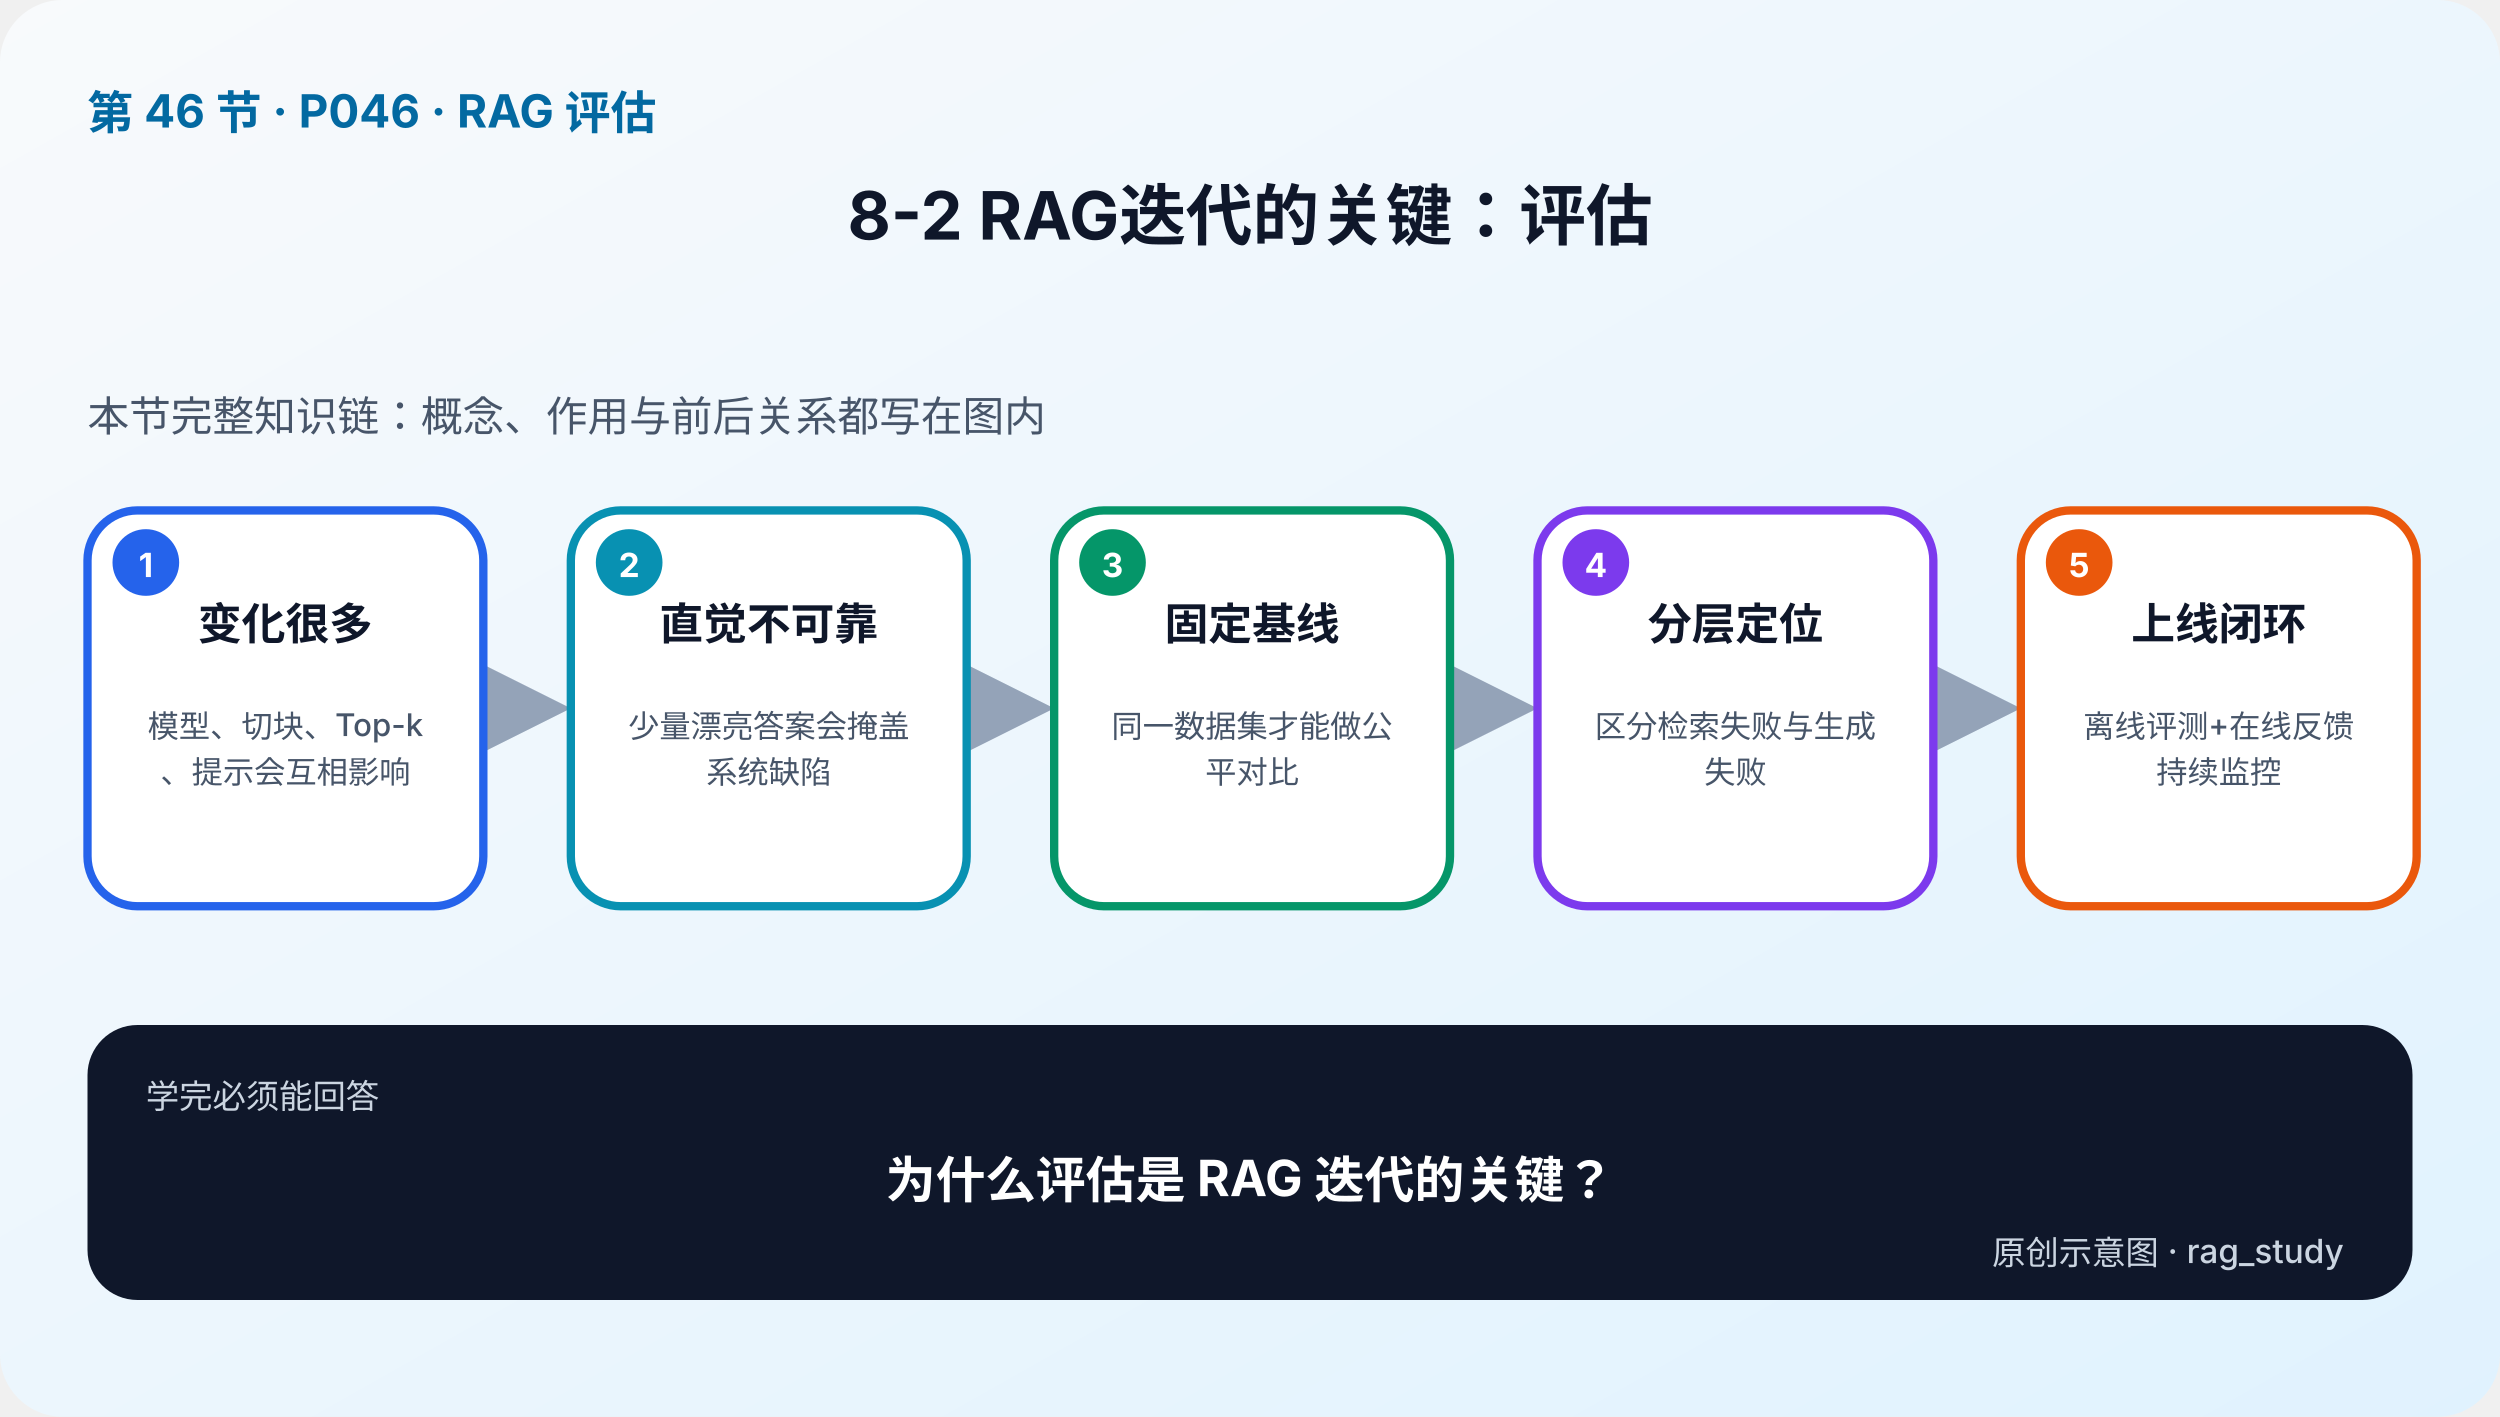
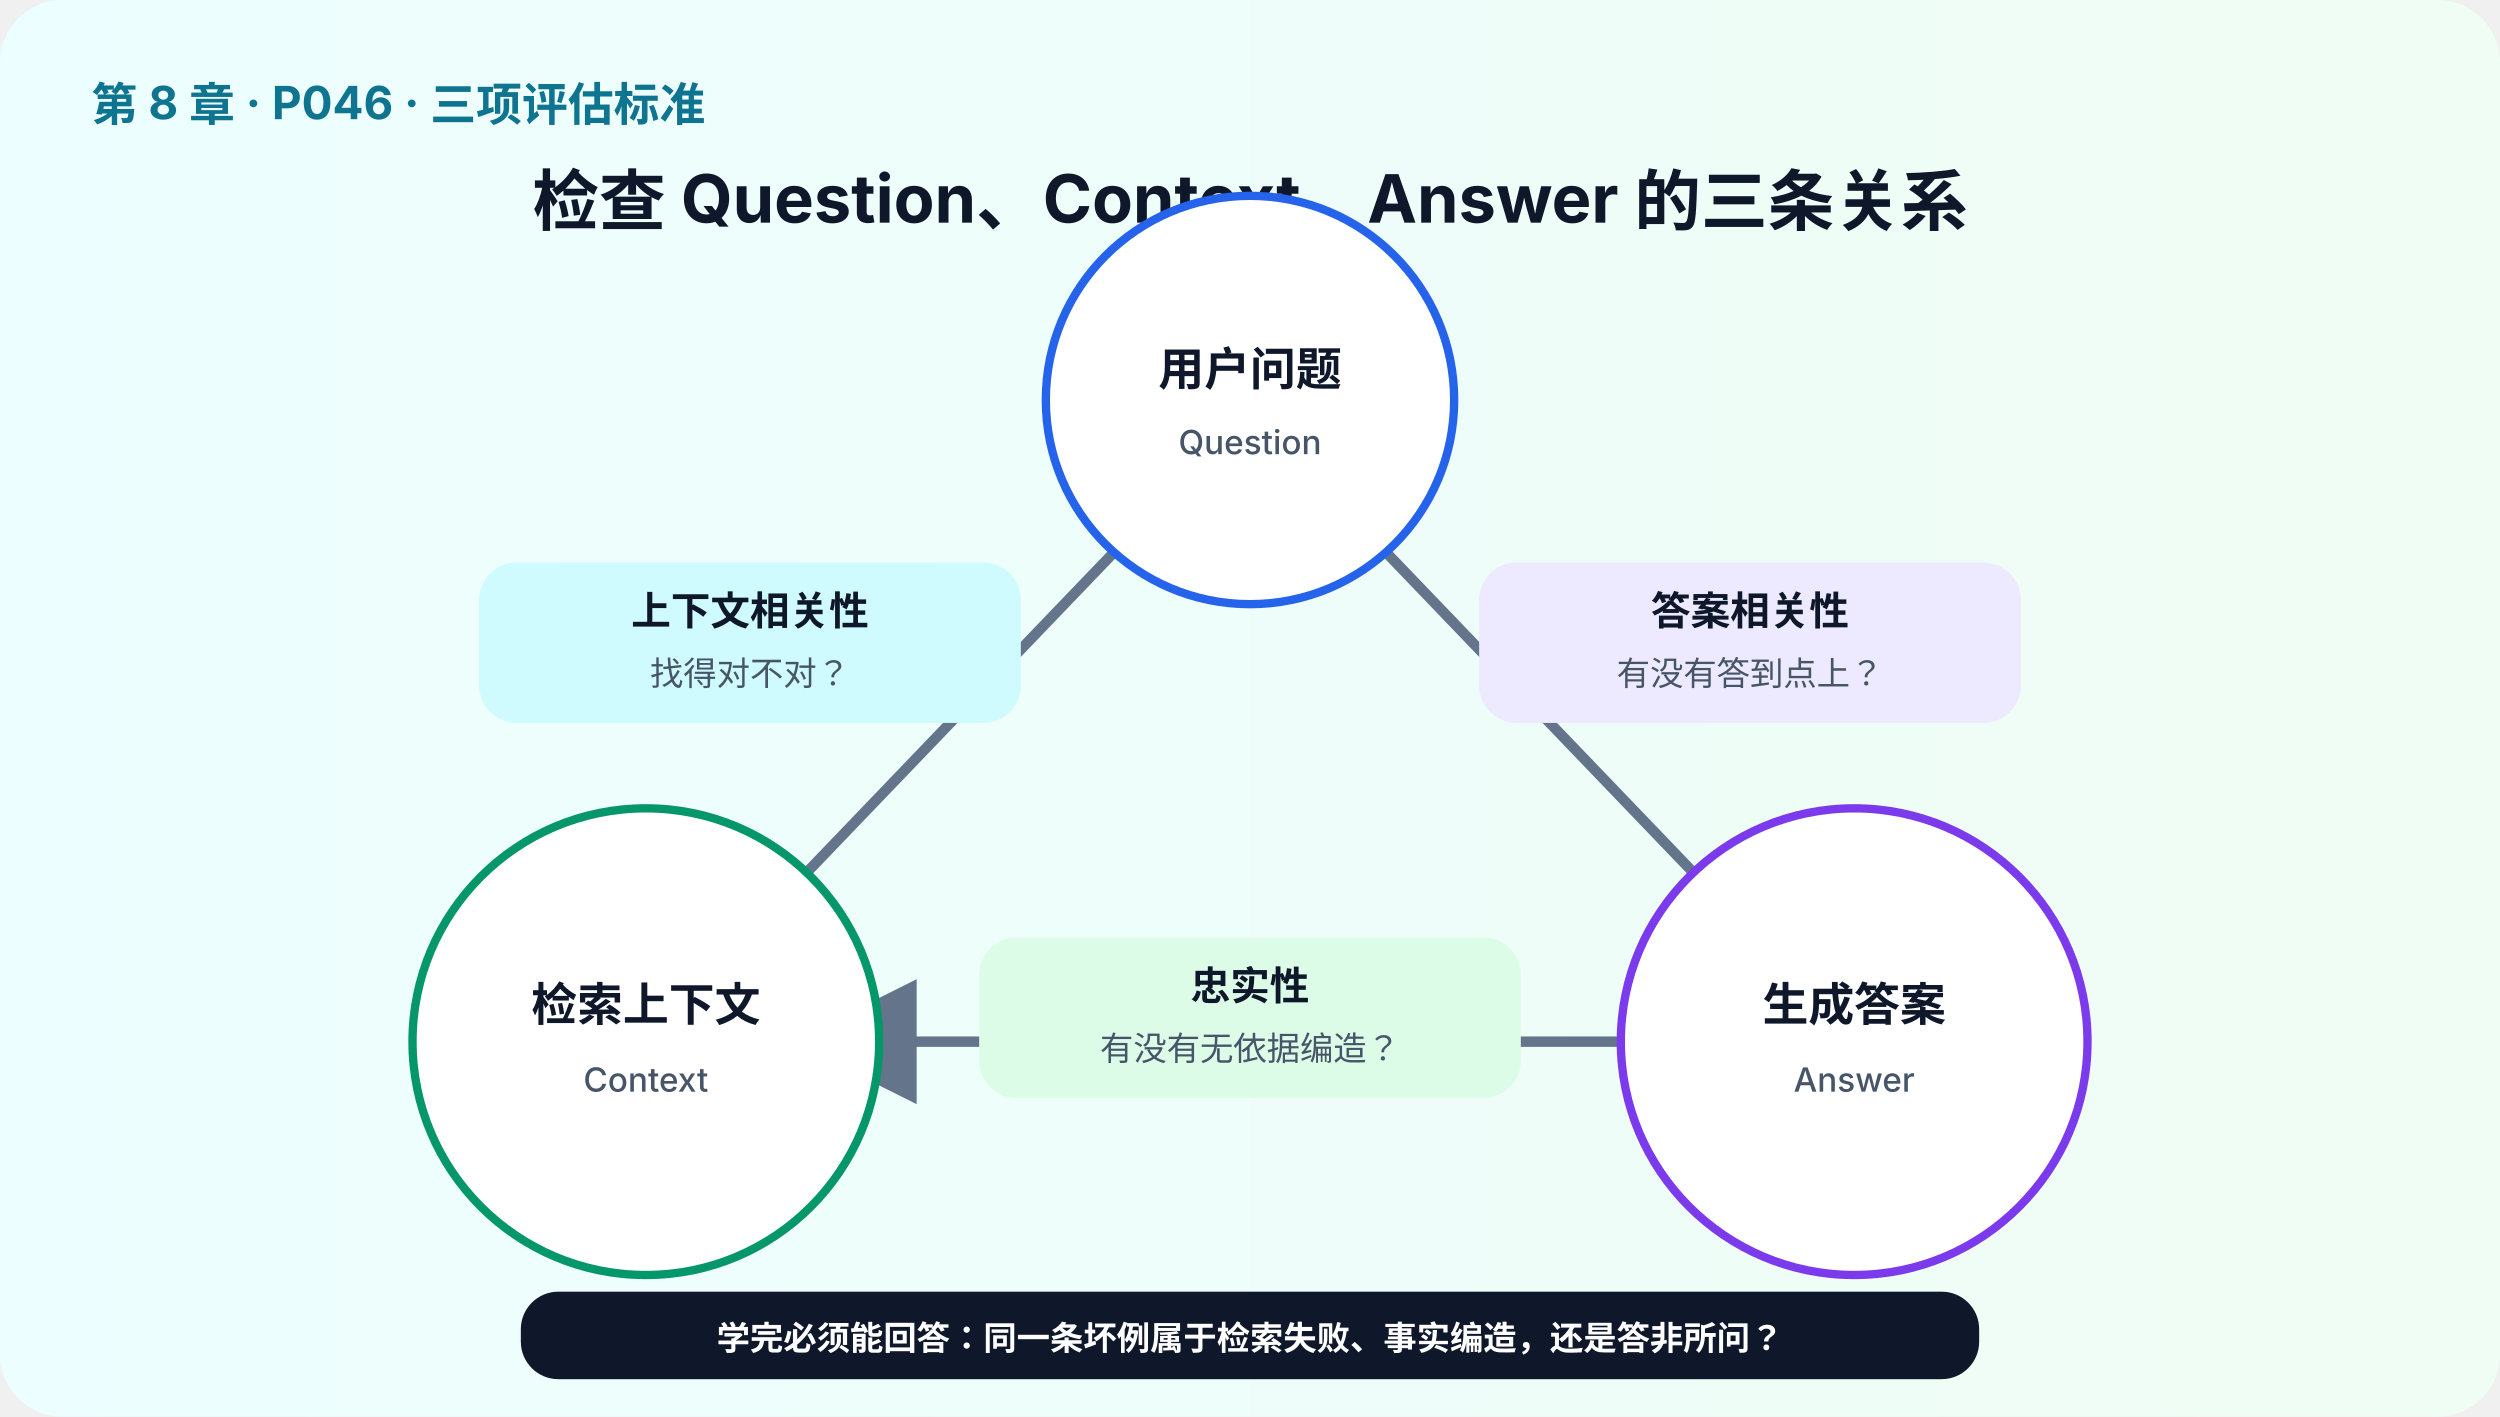
<svg xmlns="http://www.w3.org/2000/svg" role="img" width="1200" height="680" viewBox="0 0 1200 680">
  <defs>
-     <linearGradient id="bg" x1="0" x2="1" y1="0" y2="1">
-       <stop offset="0" stop-color="#f8fafc" />
-       <stop offset="1" stop-color="#e0f2fe" />
+     <linearGradient id="b46" x1="0" x2="1">
+       <stop stop-color="#ecfeff" />
+       <stop offset="1" stop-color="#f0fdf4" />
    </linearGradient>
-     <marker id="arrow" markerWidth="12" markerHeight="12" refX="10" refY="6" orient="auto">
-       <path d="M0,0 L12,6 L0,12 z" fill="#94a3b8" />
+     <marker id="a46" markerWidth="12" markerHeight="12" refX="10" refY="6" orient="auto">
+       <path d="M0 0 12 6 0 12Z" fill="#64748b" />
    </marker>
-     <style>
-       .chapter { font: 700 22px -apple-system,BlinkMacSystemFont,"Segoe UI","PingFang SC",sans-serif; fill:#0369a1; }
-       .title { font: 700 32px -apple-system,BlinkMacSystemFont,"Segoe UI","PingFang SC",sans-serif; fill:#0f172a; }
-       .number { font: 700 16px -apple-system,BlinkMacSystemFont,"Segoe UI","PingFang SC",sans-serif; fill:white; }
-       .node { font: 700 21px -apple-system,BlinkMacSystemFont,"Segoe UI","PingFang SC",sans-serif; fill:#0f172a; }
-       .detail { font: 500 15px -apple-system,BlinkMacSystemFont,"Segoe UI","PingFang SC",sans-serif; fill:#475569; }
-       .hint { font: 500 20px -apple-system,BlinkMacSystemFont,"Segoe UI","PingFang SC",sans-serif; fill:#475569; }
-       .question { font: 700 24px -apple-system,BlinkMacSystemFont,"Segoe UI","PingFang SC",sans-serif; fill:white; }
-       .brand { font: 500 16px -apple-system,BlinkMacSystemFont,"Segoe UI","PingFang SC",sans-serif; fill:#cbd5e1; }
-     </style>
+     <style>.h{font:700 22px -apple-system,BlinkMacSystemFont,"PingFang SC",sans-serif;fill:#0e7490}.t{font:700 32px -apple-system,BlinkMacSystemFont,"PingFang SC",sans-serif;fill:#0f172a}.n{font:700 22px -apple-system,BlinkMacSystemFont,"PingFang SC",sans-serif;fill:#0f172a}.d{font:500 16px -apple-system,BlinkMacSystemFont,"PingFang SC",sans-serif;fill:#475569}.e{font:700 19px -apple-system,BlinkMacSystemFont,"PingFang SC",sans-serif;fill:#0f172a}.p{stroke:#64748b;stroke-width:5;fill:none;marker-end:url(#a46)}</style>
  </defs>
-   <rect width="1200" height="680" rx="30" fill="url(#bg)" />
-   <text x="42" y="62" class="chapter">第 46 节 · P046 · RAG 评估</text>
-   <text x="600" y="115" text-anchor="middle" class="title">8-2 RAG迭代的关键：评估</text>
-   <text x="42" y="207" class="hint">本节完整知识链：概念、作用与前后关系都写在图内</text>
-   <path d="M 236 340 L 266 340" stroke="#94a3b8" stroke-width="4" marker-end="url(#arrow)" />
-   <path d="M 468 340 L 498 340" stroke="#94a3b8" stroke-width="4" marker-end="url(#arrow)" />
-   <path d="M 700 340 L 730 340" stroke="#94a3b8" stroke-width="4" marker-end="url(#arrow)" />
-   <path d="M 932 340 L 962 340" stroke="#94a3b8" stroke-width="4" marker-end="url(#arrow)" />
-   <rect x="42" y="245" width="190" height="190" rx="24" fill="white" stroke="#2563eb" stroke-width="4" />
-   <circle cx="70" cy="270" r="16" fill="#2563eb" />
-   <text x="70" y="277" text-anchor="middle" class="number">1</text>
-   <text x="137" y="307" text-anchor="middle" class="node">变化很多</text>
-   <text x="137" y="354" text-anchor="middle" class="detail">模型、切块、Top-k</text>
-   <text x="137" y="376" text-anchor="middle" class="detail">、提示会互相影响</text>
-   <rect x="274" y="245" width="190" height="190" rx="24" fill="white" stroke="#0891b2" stroke-width="4" />
-   <circle cx="302" cy="270" r="16" fill="#0891b2" />
-   <text x="302" y="277" text-anchor="middle" class="number">2</text>
-   <text x="369" y="307" text-anchor="middle" class="node">直觉不可靠</text>
-   <text x="369" y="354" text-anchor="middle" class="detail">少量漂亮答案会掩盖</text>
-   <text x="369" y="376" text-anchor="middle" class="detail">系统缺陷</text>
-   <rect x="506" y="245" width="190" height="190" rx="24" fill="white" stroke="#059669" stroke-width="4" />
-   <circle cx="534" cy="270" r="16" fill="#059669" />
-   <text x="534" y="277" text-anchor="middle" class="number">3</text>
-   <text x="601" y="307" text-anchor="middle" class="node">固定基线</text>
-   <text x="601" y="354" text-anchor="middle" class="detail">同一数据集才能做公</text>
-   <text x="601" y="376" text-anchor="middle" class="detail">平对比</text>
-   <rect x="738" y="245" width="190" height="190" rx="24" fill="white" stroke="#7c3aed" stroke-width="4" />
-   <circle cx="766" cy="270" r="16" fill="#7c3aed" />
-   <text x="766" y="277" text-anchor="middle" class="number">4</text>
-   <text x="833" y="307" text-anchor="middle" class="node">分层定位</text>
-   <text x="833" y="354" text-anchor="middle" class="detail">区分检索失败与生成</text>
-   <text x="833" y="376" text-anchor="middle" class="detail">失败</text>
-   <rect x="970" y="245" width="190" height="190" rx="24" fill="white" stroke="#ea580c" stroke-width="4" />
-   <circle cx="998" cy="270" r="16" fill="#ea580c" />
-   <text x="998" y="277" text-anchor="middle" class="number">5</text>
-   <text x="1065" y="307" text-anchor="middle" class="node">上线闭环</text>
-   <text x="1065" y="354" text-anchor="middle" class="detail">离线评测+在线反馈</text>
-   <text x="1065" y="376" text-anchor="middle" class="detail">持续监控</text>
-   <rect x="42" y="492" width="1116" height="132" rx="24" fill="#0f172a" />
-   <text x="70" y="532" class="brand">学完必须能回答</text>
-   <text x="600" y="575" text-anchor="middle" class="question">为什么评估是 RAG 迭代的关键？</text>
-   <text x="1125" y="607" text-anchor="end" class="brand">原创示意图 · rag_study</text>
+   <rect width="1200" height="680" rx="30" fill="url(#b46)" />
+   <text x="44" y="58" class="h">第 8 章 · P046 · 三项评估标准</text>
+   <text x="600" y="108" text-anchor="middle" class="t">检查 Question、Context、Answer 的三条关系</text>
+   <path d="M340 468L578 220" class="p" />
+   <path d="M622 220L860 468" class="p" />
+   <path d="M810 500H390" class="p" />
+   <circle cx="600" cy="192" r="98" fill="white" stroke="#2563eb" stroke-width="4" />
+   <text x="600" y="185" text-anchor="middle" class="n">用户问题</text>
+   <text x="600" y="218" text-anchor="middle" class="d">Question</text>
+   <circle cx="310" cy="500" r="112" fill="white" stroke="#059669" stroke-width="4" />
+   <text x="310" y="490" text-anchor="middle" class="n">检索上下文</text>
+   <text x="310" y="524" text-anchor="middle" class="d">Context</text>
+   <circle cx="890" cy="500" r="112" fill="white" stroke="#7c3aed" stroke-width="4" />
+   <text x="890" y="490" text-anchor="middle" class="n">生成答案</text>
+   <text x="890" y="524" text-anchor="middle" class="d">Answer</text>
+   <rect x="230" y="270" width="260" height="77" rx="18" fill="#cffafe" />
+   <text x="360" y="300" text-anchor="middle" class="e">上下文相关性</text>
+   <text x="360" y="329" text-anchor="middle" class="d">找得对不对？</text>
+   <rect x="710" y="270" width="260" height="77" rx="18" fill="#ede9fe" />
+   <text x="840" y="300" text-anchor="middle" class="e">答案相关性</text>
+   <text x="840" y="329" text-anchor="middle" class="d">有没有答到点上？</text>
+   <rect x="470" y="450" width="260" height="77" rx="18" fill="#dcfce7" />
+   <text x="600" y="480" text-anchor="middle" class="e">忠实性</text>
+   <text x="600" y="509" text-anchor="middle" class="d">有没有无依据编造？</text>
+   <rect x="250" y="620" width="700" height="42" rx="18" fill="#0f172a" />
+   <text x="600" y="648" text-anchor="middle" style="font:600 16px -apple-system,BlinkMacSystemFont,'PingFang SC';fill:white">学完必须能回答：同一条坏例属于检索失败、事实编造，还是答非所问？</text>
</svg>
